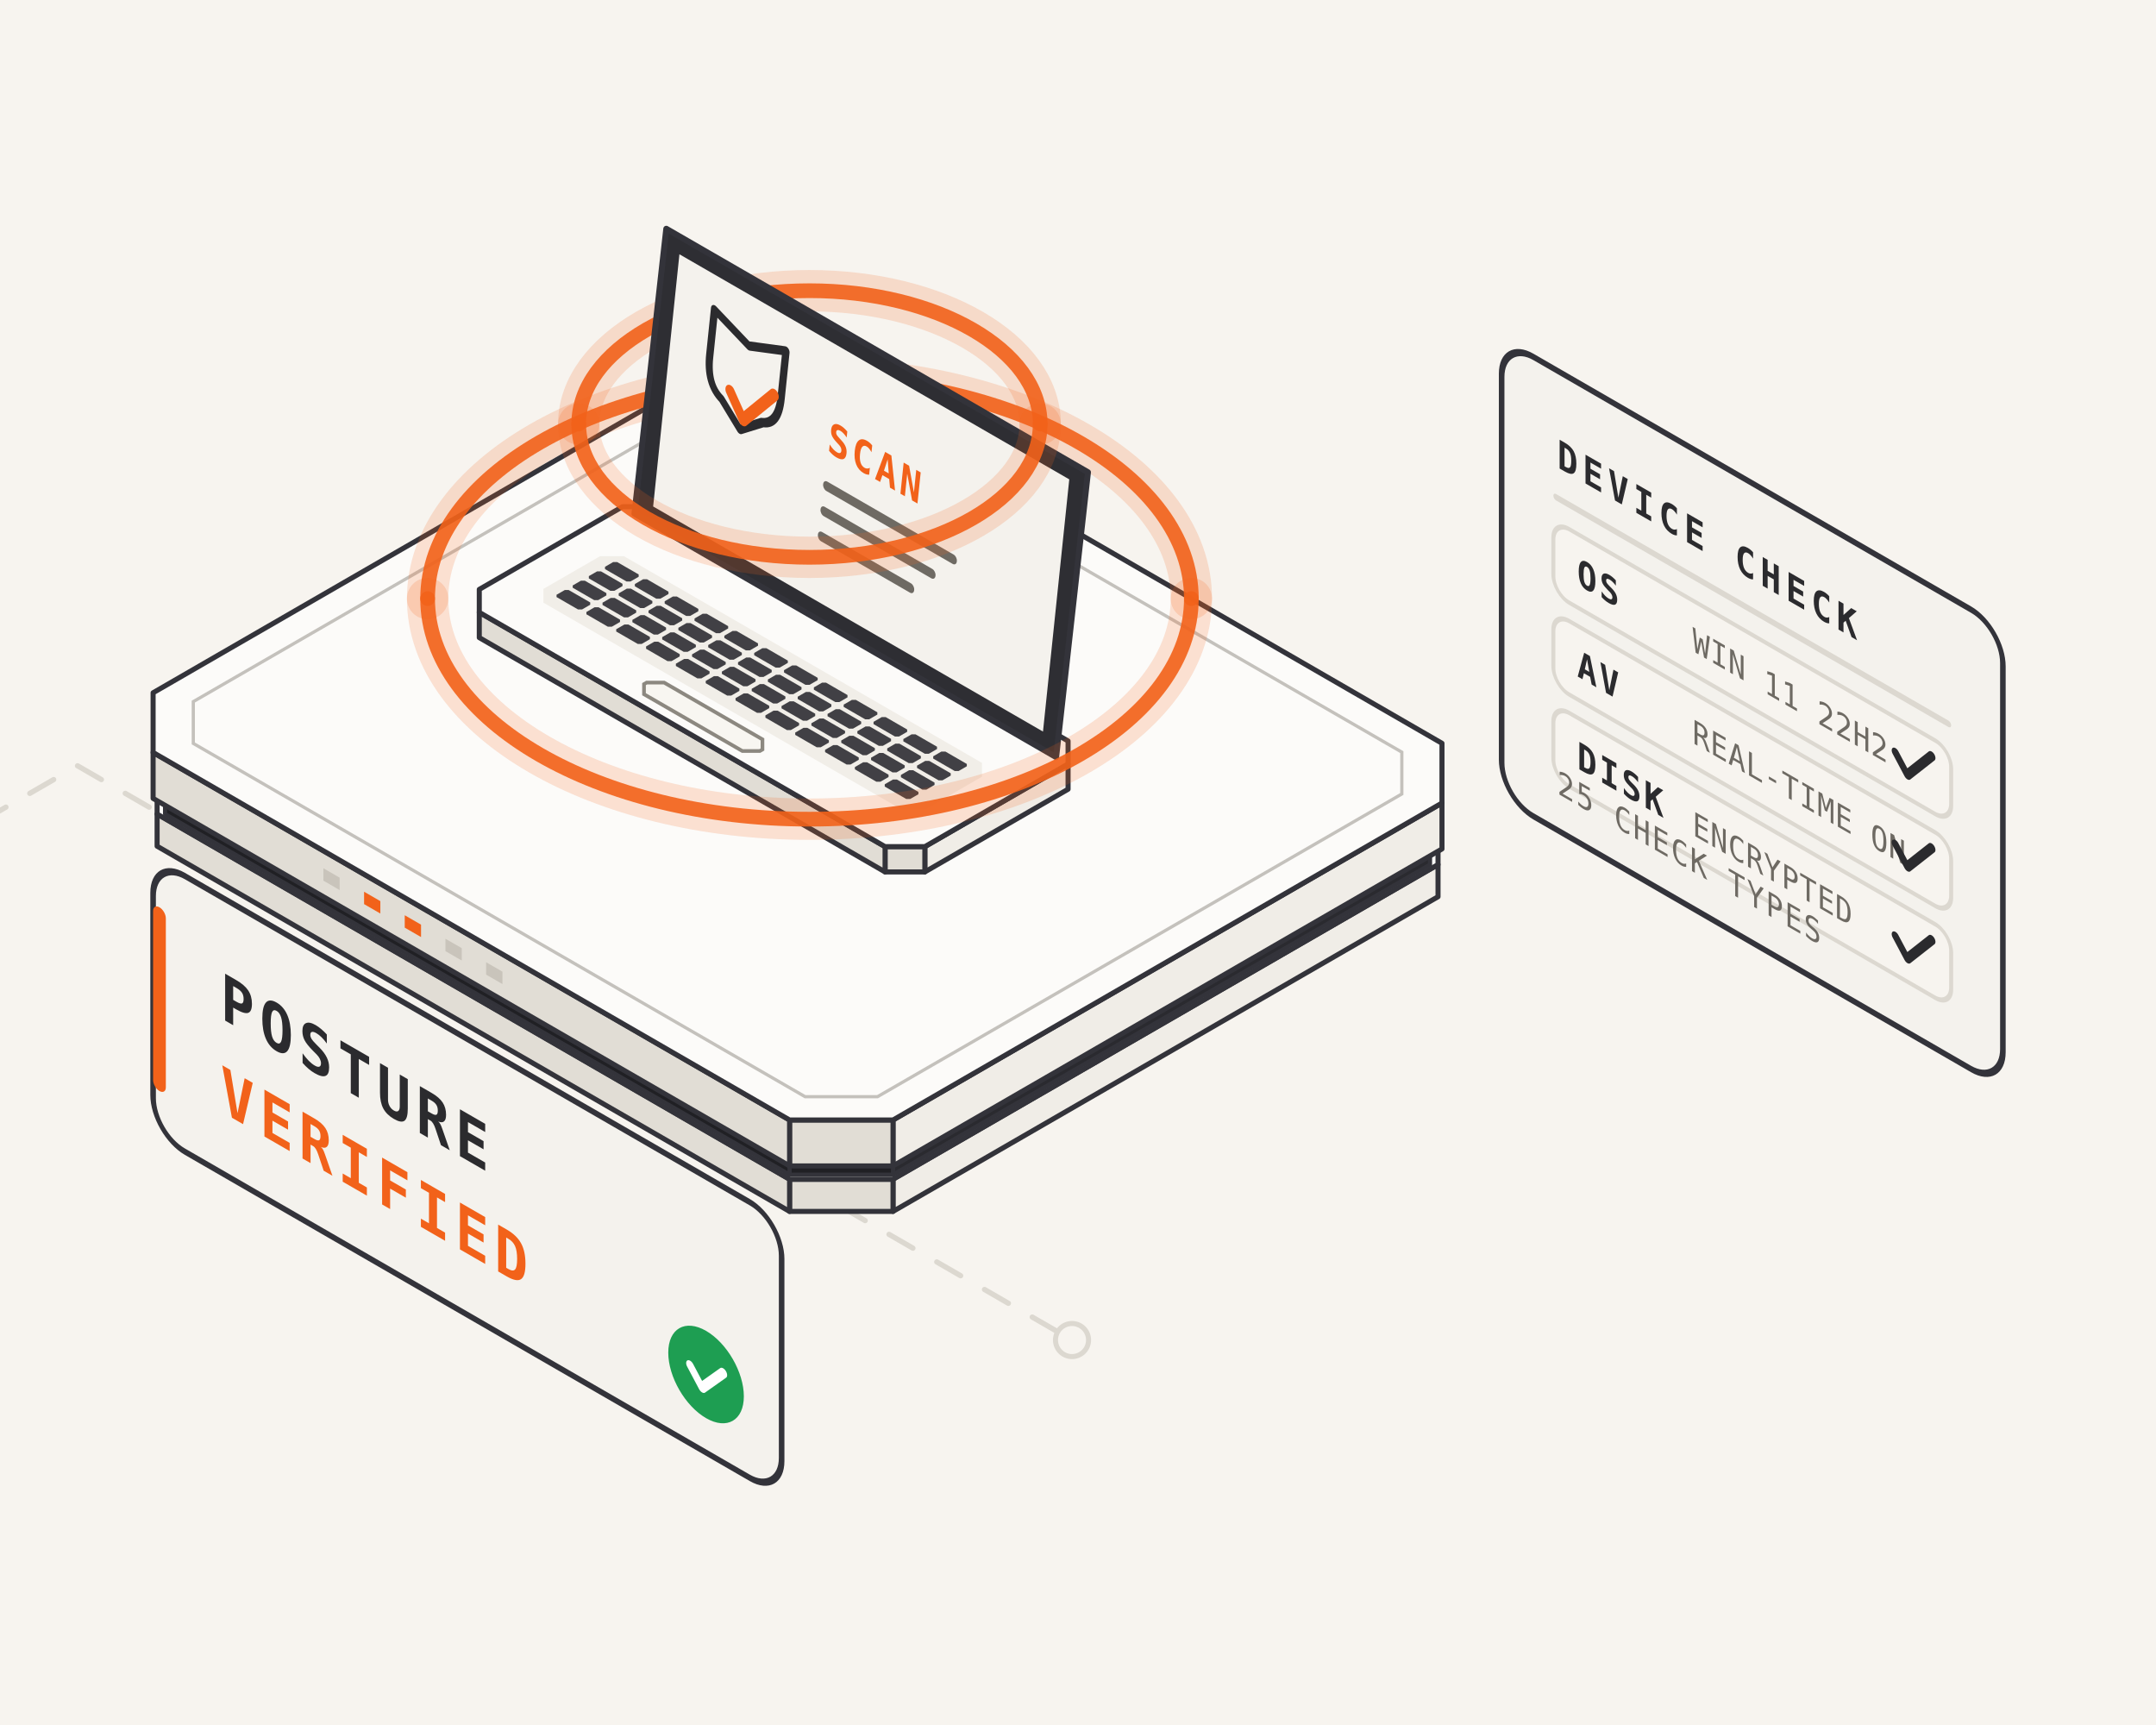
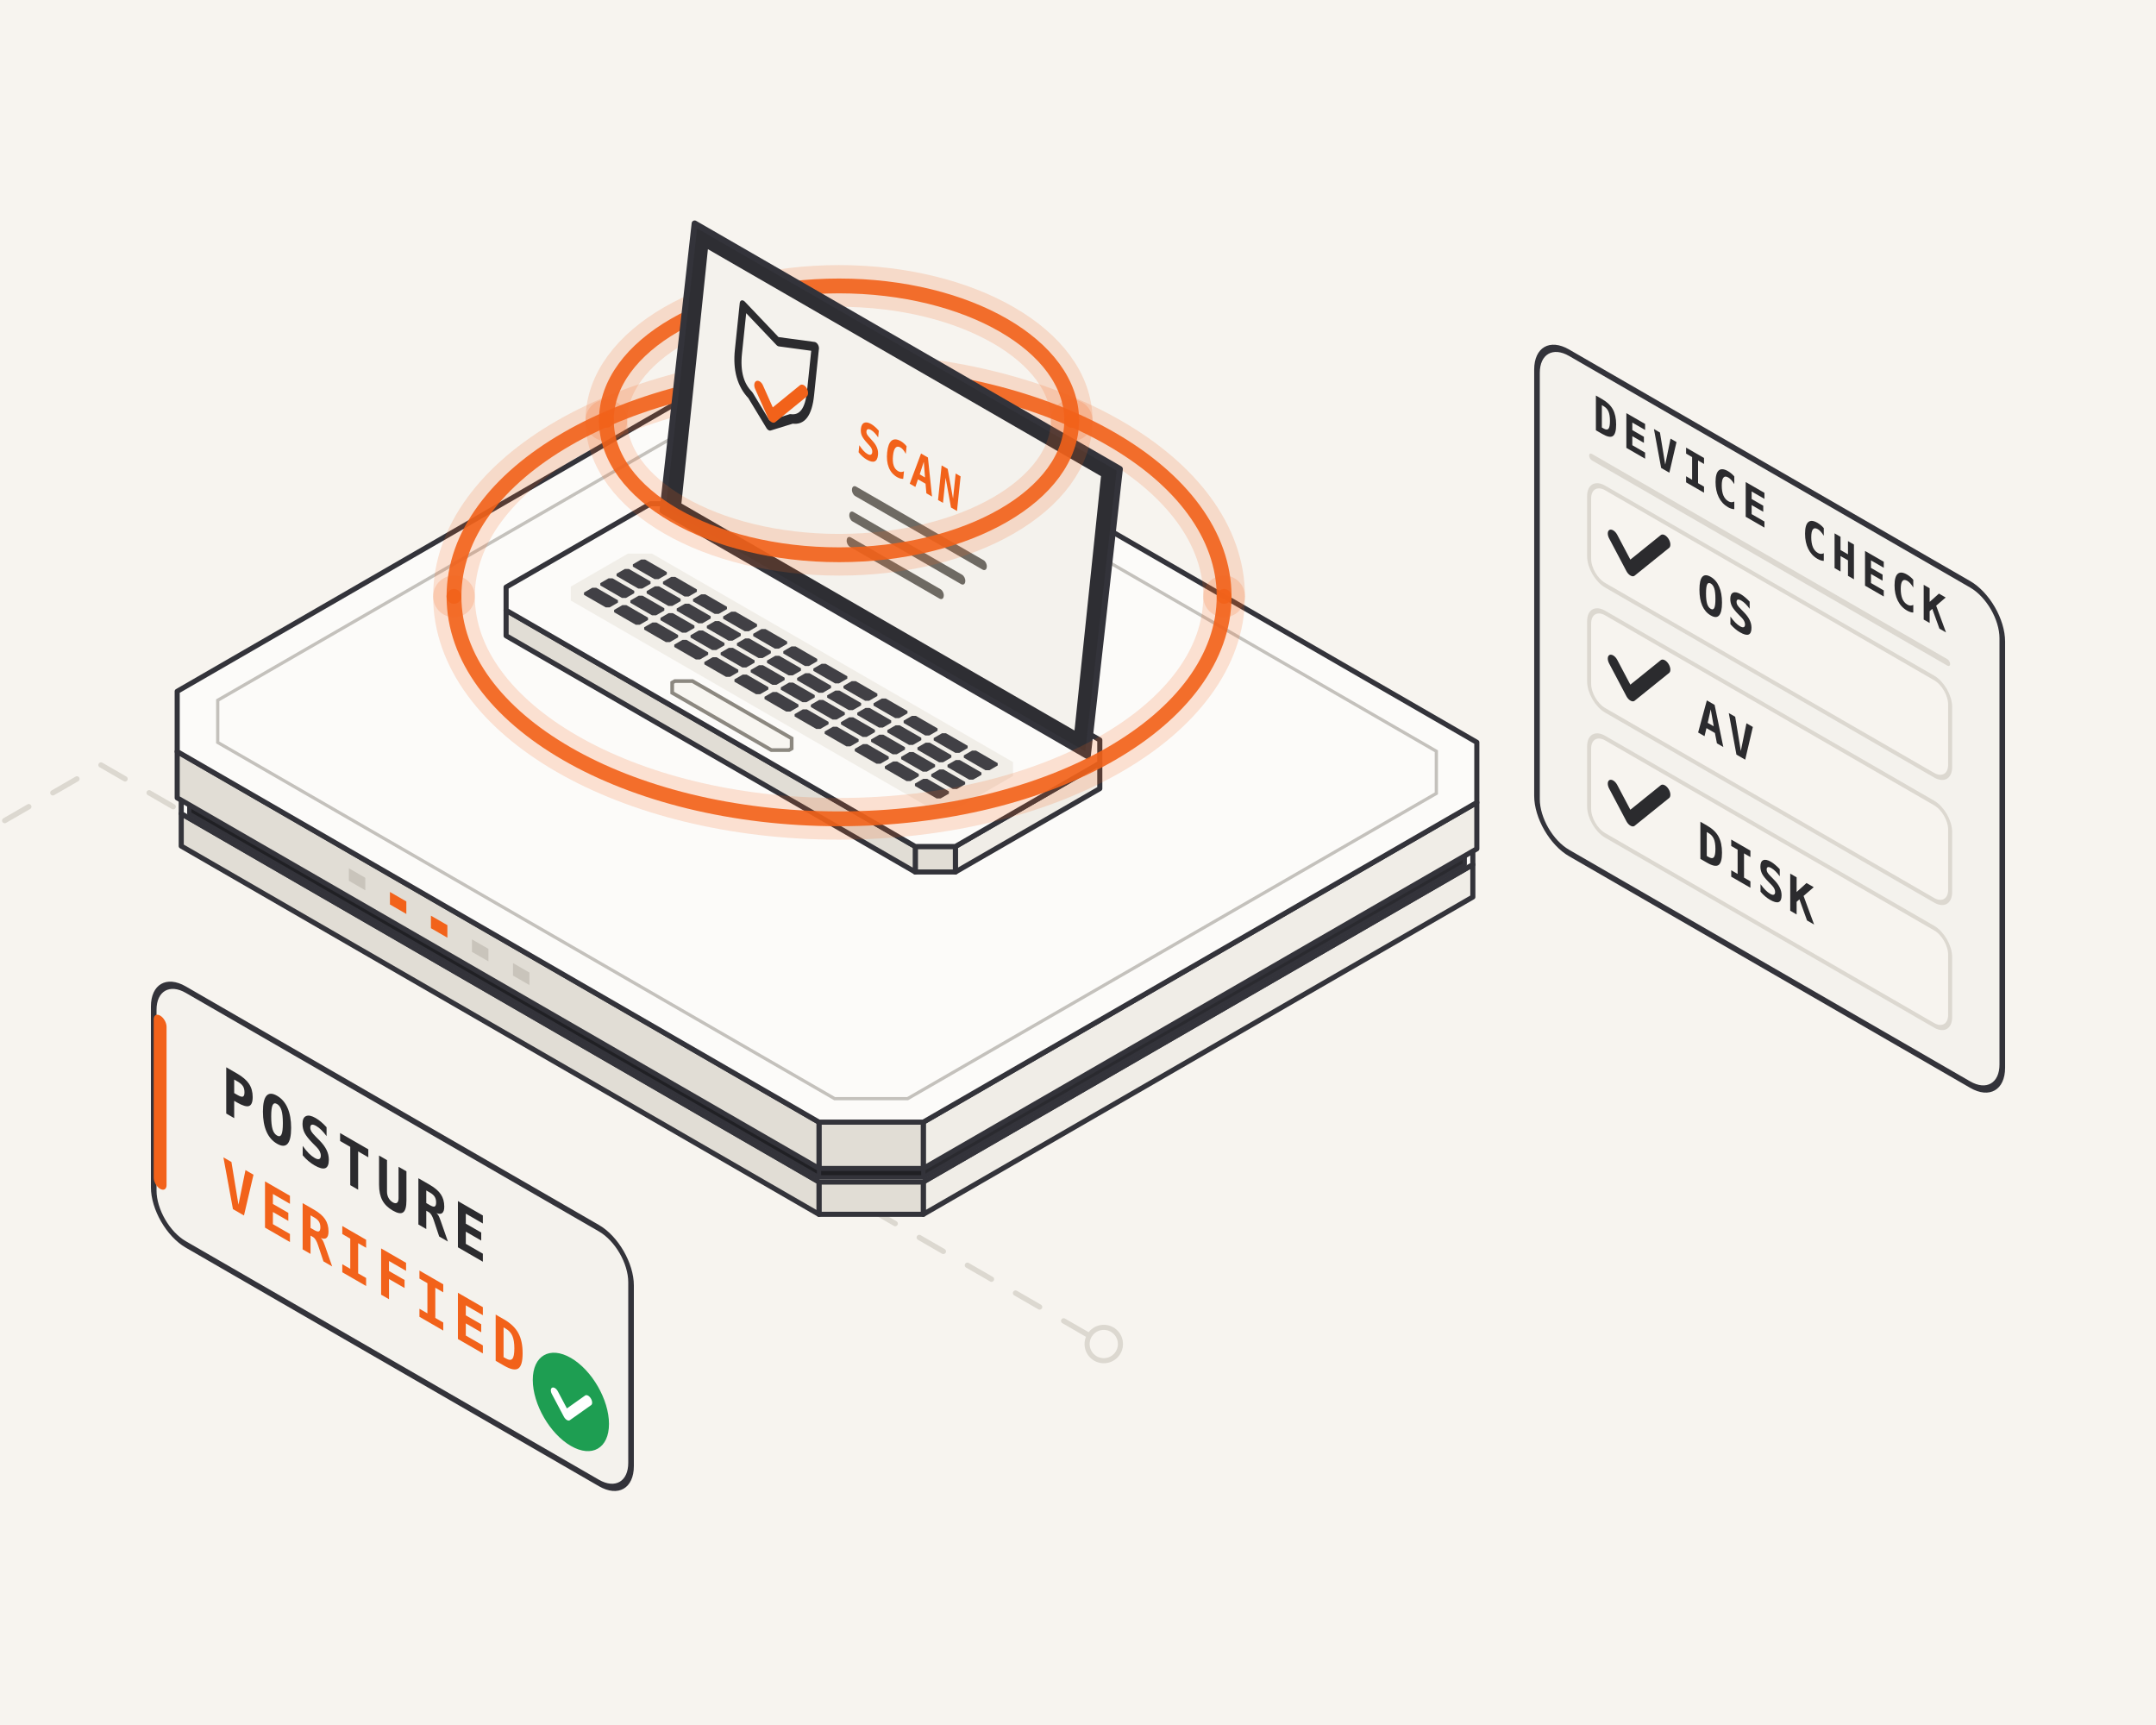
- <svg xmlns="http://www.w3.org/2000/svg" viewBox="-164.102 -111.697 469.367 375.493" role="img" aria-label="posture illustration" data-content="-130.770 -61.900 271.932 214.000">
+ <svg xmlns="http://www.w3.org/2000/svg" viewBox="-169.028 -110.144 465.484 372.387" role="img" aria-label="posture illustration" data-content="-135.845 -61.900 263.272 214.000">
  <rect x="-4000" y="-4000" width="8000" height="8000" fill="#F7F4EF" />
  <path d="M-303.11 35.00 L-207.85 90.00 L-147.22 55.00 L69.28 180.00" fill="none" stroke="#DCD8D0" stroke-width="1.15" stroke-dasharray="6 6" stroke-linejoin="round" stroke-linecap="round" />
  <circle cx="-303.11" cy="35.00" r="3.6" fill="#F7F4EF" stroke="#DCD8D0" stroke-width="1.1" />
  <circle cx="69.28" cy="180.00" r="3.6" fill="#F7F4EF" stroke="#DCD8D0" stroke-width="1.1" />
  <g>
    <polygon points="148.96,83.50 30.31,152.00 30.31,145.00 148.96,76.50" fill="#F0EDE7" stroke="#33333A" stroke-width="1.10" stroke-linejoin="round" />
    <polygon points="30.31,152.00 7.79,152.00 7.79,145.00 30.31,145.00" fill="#E1DDD5" stroke="#33333A" stroke-width="1.10" stroke-linejoin="round" />
    <polygon points="7.79,152.00 -129.90,72.50 -129.90,65.50 7.79,145.00" fill="#E1DDD5" stroke="#33333A" stroke-width="1.10" stroke-linejoin="round" />
    <polygon points="11.26,-16.00 148.96,63.50 148.96,76.50 30.31,145.00 7.79,145.00 -129.90,65.50 -129.90,52.50 -11.26,-16.00" fill="#FCFBF9" stroke="#33333A" stroke-width="1.10" stroke-linejoin="round" />
  </g>
  <g>
    <polygon points="147.22,76.50 30.31,144.00 30.31,140.60 147.22,73.10" fill="#2A2A2F" stroke="#33333A" stroke-width="0.90" stroke-linejoin="round" />
    <polygon points="30.31,144.00 7.79,144.00 7.79,140.60 30.31,140.60" fill="#202024" stroke="#33333A" stroke-width="0.90" stroke-linejoin="round" />
    <polygon points="7.79,144.00 -128.17,65.50 -128.17,62.10 7.79,140.60" fill="#202024" stroke="#33333A" stroke-width="0.90" stroke-linejoin="round" />
    <polygon points="11.26,-18.40 147.22,60.10 147.22,73.10 30.31,140.60 7.79,140.60 -128.17,62.10 -128.17,49.10 -11.26,-18.40" fill="#34343A" stroke="#33333A" stroke-width="0.90" stroke-linejoin="round" />
  </g>
  <g>
    <polygon points="149.82,73.10 30.31,142.10 30.31,132.10 149.82,63.10" fill="#F0EDE7" stroke="#33333A" stroke-width="1.10" stroke-linejoin="round" />
    <polygon points="30.31,142.10 7.79,142.10 7.79,132.10 30.31,132.10" fill="#E1DDD5" stroke="#33333A" stroke-width="1.10" stroke-linejoin="round" />
    <polygon points="7.79,142.10 -130.77,62.10 -130.77,52.10 7.79,132.10" fill="#E1DDD5" stroke="#33333A" stroke-width="1.10" stroke-linejoin="round" />
    <polygon points="11.26,-29.90 149.82,50.10 149.82,63.10 30.31,132.10 7.79,132.10 -130.77,52.10 -130.77,39.10 -11.26,-29.90" fill="#FCFBF9" stroke="#33333A" stroke-width="1.10" stroke-linejoin="round" />
  </g>
  <polygon points="7.88,-24.87 141.08,52.03 141.08,61.13 26.93,127.03 11.17,127.03 -122.02,50.13 -122.02,41.03 -7.88,-24.87" fill="none" opacity="0.50" stroke="#8C8880" stroke-width="0.70" />
  <polygon points="-93.70,80.00 -90.16,82.05 -90.16,79.35 -93.70,77.30" fill="#C9C4BB" stroke="none" stroke-width="1.00" opacity="1.00" stroke-linejoin="round" />
  <polygon points="-84.84,85.11 -81.30,87.16 -81.30,84.46 -84.84,82.41" fill="#F2621A" stroke="none" stroke-width="1.00" opacity="1.00" stroke-linejoin="round" />
  <polygon points="-75.99,90.23 -72.44,92.28 -72.44,89.58 -75.99,87.53" fill="#F2621A" stroke="none" stroke-width="1.00" opacity="1.00" stroke-linejoin="round" />
  <polygon points="-67.13,95.34 -63.58,97.39 -63.58,94.69 -67.13,92.65" fill="#C9C4BB" stroke="none" stroke-width="1.00" opacity="1.00" stroke-linejoin="round" />
  <polygon points="-58.27,100.46 -54.72,102.51 -54.72,99.81 -58.27,97.76" fill="#C9C4BB" stroke="none" stroke-width="1.00" opacity="1.00" stroke-linejoin="round" />
  <path d="M-71.01 18.60 A83.1 48.0 0 0 1 95.26 18.60" fill="none" stroke="#F2621A" stroke-width="9.0" opacity=".18" stroke-linecap="round" />
  <path d="M-71.01 18.60 A83.1 48.0 0 0 1 95.26 18.60" fill="none" stroke="#F2621A" stroke-width="3.2" opacity=".9" stroke-linecap="round" />
  <path d="M-38.11 -19.40 A50.2 29.0 0 0 1 62.35 -19.40" fill="none" stroke="#F2621A" stroke-width="9.0" opacity=".18" stroke-linecap="round" />
  <path d="M-38.11 -19.40 A50.2 29.0 0 0 1 62.35 -19.40" fill="none" stroke="#F2621A" stroke-width="3.2" opacity=".9" stroke-linecap="round" />
  <g>
    <polygon points="68.42,60.10 37.24,78.10 37.24,72.60 68.42,54.60" fill="#F0EDE7" stroke="#33333A" stroke-width="1.10" stroke-linejoin="round" />
    <polygon points="37.24,78.10 28.58,78.10 28.58,72.60 37.24,72.60" fill="#E1DDD5" stroke="#33333A" stroke-width="1.10" stroke-linejoin="round" />
    <polygon points="28.58,78.10 -59.76,27.10 -59.76,21.60 28.58,72.60" fill="#E1DDD5" stroke="#33333A" stroke-width="1.10" stroke-linejoin="round" />
    <polygon points="-19.92,-1.40 68.42,49.60 68.42,54.60 37.24,72.60 28.58,72.60 -59.76,21.60 -59.76,16.60 -28.58,-1.40" fill="#FCFBF9" stroke="#33333A" stroke-width="1.10" stroke-linejoin="round" />
  </g>
  <polygon points="-28.27,9.37 49.68,54.37 49.68,57.37 37.34,64.49 32.15,64.49 -45.80,19.49 -45.80,16.49 -33.46,9.37" fill="#F1EEE8" opacity="1.00" stroke="none" stroke-width="0.80" />
  <polygon points="-29.74,10.65 -25.06,13.35 -25.06,13.85 -26.85,14.88 -27.71,14.88 -32.39,12.18 -32.39,11.68 -30.61,10.65" fill="#2E2E33" opacity="0.90" stroke="none" stroke-width="0.80" />
  <polygon points="-23.24,14.40 -18.57,17.10 -18.57,17.60 -20.35,18.63 -21.22,18.63 -25.89,15.93 -25.89,15.43 -24.11,14.40" fill="#2E2E33" opacity="0.90" stroke="none" stroke-width="0.80" />
  <polygon points="-16.75,18.15 -12.07,20.85 -12.07,21.35 -13.86,22.38 -14.72,22.38 -19.40,19.68 -19.40,19.18 -17.61,18.15" fill="#2E2E33" opacity="0.90" stroke="none" stroke-width="0.80" />
  <polygon points="-10.25,21.90 -5.58,24.60 -5.58,25.10 -7.36,26.13 -8.23,26.13 -12.90,23.43 -12.90,22.93 -11.12,21.90" fill="#2E2E33" opacity="0.90" stroke="none" stroke-width="0.80" />
  <polygon points="-3.76,25.65 0.92,28.35 0.92,28.85 -0.87,29.88 -1.73,29.88 -6.41,27.18 -6.41,26.68 -4.62,25.65" fill="#2E2E33" opacity="0.90" stroke="none" stroke-width="0.80" />
  <polygon points="2.74,29.40 7.41,32.10 7.41,32.60 5.63,33.63 4.76,33.63 0.09,30.93 0.09,30.43 1.87,29.40" fill="#2E2E33" opacity="0.90" stroke="none" stroke-width="0.80" />
  <polygon points="9.23,33.15 13.91,35.85 13.91,36.35 12.12,37.38 11.26,37.38 6.58,34.68 6.58,34.18 8.37,33.15" fill="#2E2E33" opacity="0.90" stroke="none" stroke-width="0.80" />
  <polygon points="15.73,36.90 20.40,39.60 20.40,40.10 18.62,41.13 17.75,41.13 13.08,38.43 13.08,37.93 14.86,36.90" fill="#2E2E33" opacity="0.90" stroke="none" stroke-width="0.80" />
  <polygon points="22.22,40.65 26.90,43.35 26.90,43.85 25.11,44.88 24.25,44.88 19.57,42.18 19.57,41.68 21.36,40.65" fill="#2E2E33" opacity="0.90" stroke="none" stroke-width="0.80" />
  <polygon points="28.72,44.40 33.39,47.10 33.39,47.60 31.61,48.63 30.74,48.63 26.07,45.93 26.07,45.43 27.85,44.40" fill="#2E2E33" opacity="0.90" stroke="none" stroke-width="0.80" />
  <polygon points="35.21,48.15 39.89,50.85 39.89,51.35 38.11,52.38 37.24,52.38 32.56,49.68 32.56,49.18 34.35,48.15" fill="#2E2E33" opacity="0.90" stroke="none" stroke-width="0.80" />
  <polygon points="41.71,51.90 46.38,54.60 46.38,55.10 44.60,56.13 43.73,56.13 39.06,53.43 39.06,52.93 40.84,51.90" fill="#2E2E33" opacity="0.90" stroke="none" stroke-width="0.80" />
  <polygon points="-33.26,12.68 -28.58,15.38 -28.58,15.88 -30.36,16.91 -31.23,16.91 -35.91,14.21 -35.91,13.71 -34.12,12.68" fill="#2E2E33" opacity="0.90" stroke="none" stroke-width="0.80" />
  <polygon points="-26.76,16.43 -22.08,19.13 -22.08,19.63 -23.87,20.66 -24.73,20.66 -29.41,17.96 -29.41,17.46 -27.63,16.43" fill="#2E2E33" opacity="0.90" stroke="none" stroke-width="0.80" />
  <polygon points="-20.26,20.18 -15.59,22.88 -15.59,23.38 -17.37,24.41 -18.24,24.41 -22.92,21.71 -22.92,21.21 -21.13,20.18" fill="#2E2E33" opacity="0.90" stroke="none" stroke-width="0.80" />
  <polygon points="-13.77,23.93 -9.09,26.63 -9.09,27.13 -10.88,28.16 -11.74,28.16 -16.42,25.46 -16.42,24.96 -14.64,23.93" fill="#2E2E33" opacity="0.90" stroke="none" stroke-width="0.80" />
  <polygon points="-7.27,27.68 -2.60,30.38 -2.60,30.88 -4.38,31.91 -5.25,31.91 -9.92,29.21 -9.92,28.71 -8.14,27.68" fill="#2E2E33" opacity="0.90" stroke="none" stroke-width="0.80" />
  <polygon points="-0.78,31.43 3.90,34.13 3.90,34.63 2.11,35.66 1.25,35.66 -3.43,32.96 -3.43,32.46 -1.65,31.43" fill="#2E2E33" opacity="0.90" stroke="none" stroke-width="0.80" />
  <polygon points="5.72,35.18 10.39,37.88 10.39,38.38 8.61,39.41 7.74,39.41 3.07,36.71 3.07,36.21 4.85,35.18" fill="#2E2E33" opacity="0.90" stroke="none" stroke-width="0.80" />
  <polygon points="12.21,38.93 16.89,41.63 16.89,42.13 15.10,43.16 14.24,43.16 9.56,40.46 9.56,39.96 11.34,38.93" fill="#2E2E33" opacity="0.90" stroke="none" stroke-width="0.80" />
  <polygon points="18.71,42.68 23.38,45.38 23.38,45.88 21.60,46.91 20.73,46.91 16.06,44.21 16.06,43.71 17.84,42.68" fill="#2E2E33" opacity="0.90" stroke="none" stroke-width="0.80" />
  <polygon points="25.20,46.43 29.88,49.13 29.88,49.63 28.09,50.66 27.23,50.66 22.55,47.96 22.55,47.46 24.34,46.43" fill="#2E2E33" opacity="0.90" stroke="none" stroke-width="0.80" />
  <polygon points="31.70,50.18 36.37,52.88 36.37,53.38 34.59,54.41 33.72,54.41 29.05,51.71 29.05,51.21 30.83,50.18" fill="#2E2E33" opacity="0.90" stroke="none" stroke-width="0.80" />
  <polygon points="38.19,53.93 42.87,56.63 42.87,57.13 41.08,58.16 40.22,58.16 35.54,55.46 35.54,54.96 37.33,53.93" fill="#2E2E33" opacity="0.90" stroke="none" stroke-width="0.80" />
  <polygon points="-36.77,14.71 -32.09,17.41 -32.09,17.91 -33.88,18.94 -34.74,18.94 -39.42,16.24 -39.42,15.74 -37.64,14.71" fill="#2E2E33" opacity="0.90" stroke="none" stroke-width="0.80" />
  <polygon points="-30.28,18.46 -25.60,21.16 -25.60,21.66 -27.38,22.69 -28.25,22.69 -32.93,19.99 -32.93,19.49 -31.14,18.46" fill="#2E2E33" opacity="0.90" stroke="none" stroke-width="0.80" />
  <polygon points="-23.78,22.21 -19.10,24.91 -19.10,25.41 -20.89,26.44 -21.75,26.44 -26.43,23.74 -26.43,23.24 -24.65,22.21" fill="#2E2E33" opacity="0.90" stroke="none" stroke-width="0.80" />
  <polygon points="-17.29,25.96 -12.61,28.66 -12.61,29.16 -14.39,30.19 -15.26,30.19 -19.94,27.49 -19.94,26.99 -18.15,25.96" fill="#2E2E33" opacity="0.90" stroke="none" stroke-width="0.80" />
  <polygon points="-10.79,29.71 -6.11,32.41 -6.11,32.91 -7.90,33.94 -8.76,33.94 -13.44,31.24 -13.44,30.74 -11.66,29.71" fill="#2E2E33" opacity="0.90" stroke="none" stroke-width="0.80" />
  <polygon points="-4.30,33.46 0.38,36.16 0.38,36.66 -1.40,37.69 -2.27,37.69 -6.95,34.99 -6.95,34.49 -5.16,33.46" fill="#2E2E33" opacity="0.90" stroke="none" stroke-width="0.80" />
  <polygon points="2.20,37.21 6.88,39.91 6.88,40.41 5.09,41.44 4.23,41.44 -0.45,38.74 -0.45,38.24 1.33,37.21" fill="#2E2E33" opacity="0.90" stroke="none" stroke-width="0.80" />
  <polygon points="8.69,40.96 13.37,43.66 13.37,44.16 11.59,45.19 10.72,45.19 6.04,42.49 6.04,41.99 7.83,40.96" fill="#2E2E33" opacity="0.90" stroke="none" stroke-width="0.80" />
  <polygon points="15.19,44.71 19.87,47.41 19.87,47.91 18.08,48.94 17.22,48.94 12.54,46.24 12.54,45.74 14.32,44.71" fill="#2E2E33" opacity="0.90" stroke="none" stroke-width="0.80" />
  <polygon points="21.69,48.46 26.36,51.16 26.36,51.66 24.58,52.69 23.71,52.69 19.04,49.99 19.04,49.49 20.82,48.46" fill="#2E2E33" opacity="0.90" stroke="none" stroke-width="0.80" />
  <polygon points="28.18,52.21 32.86,54.91 32.86,55.41 31.07,56.44 30.21,56.44 25.53,53.74 25.53,53.24 27.31,52.21" fill="#2E2E33" opacity="0.90" stroke="none" stroke-width="0.80" />
  <polygon points="34.68,55.96 39.35,58.66 39.35,59.16 37.57,60.19 36.70,60.19 32.03,57.49 32.03,56.99 33.81,55.96" fill="#2E2E33" opacity="0.90" stroke="none" stroke-width="0.80" />
  <polygon points="-40.29,16.74 -35.61,19.44 -35.61,19.94 -37.39,20.97 -38.26,20.97 -42.94,18.27 -42.94,17.77 -41.15,16.74" fill="#2E2E33" opacity="0.90" stroke="none" stroke-width="0.80" />
  <polygon points="-33.79,20.49 -29.12,23.19 -29.12,23.69 -30.90,24.72 -31.77,24.72 -36.44,22.02 -36.44,21.52 -34.66,20.49" fill="#2E2E33" opacity="0.90" stroke="none" stroke-width="0.80" />
  <polygon points="-27.30,24.24 -22.62,26.94 -22.62,27.44 -24.40,28.47 -25.27,28.47 -29.95,25.77 -29.95,25.27 -28.16,24.24" fill="#2E2E33" opacity="0.90" stroke="none" stroke-width="0.80" />
  <polygon points="-20.80,27.99 -16.13,30.69 -16.13,31.19 -17.91,32.22 -18.78,32.22 -23.45,29.52 -23.45,29.02 -21.67,27.99" fill="#2E2E33" opacity="0.90" stroke="none" stroke-width="0.80" />
  <polygon points="-14.31,31.74 -9.63,34.44 -9.63,34.94 -11.41,35.97 -12.28,35.97 -16.96,33.27 -16.96,32.77 -15.17,31.74" fill="#2E2E33" opacity="0.90" stroke="none" stroke-width="0.80" />
  <polygon points="-7.81,35.49 -3.14,38.19 -3.14,38.69 -4.92,39.72 -5.79,39.72 -10.46,37.02 -10.46,36.52 -8.68,35.49" fill="#2E2E33" opacity="0.90" stroke="none" stroke-width="0.80" />
  <polygon points="-1.32,39.24 3.36,41.94 3.36,42.44 1.58,43.47 0.71,43.47 -3.97,40.77 -3.97,40.27 -2.18,39.24" fill="#2E2E33" opacity="0.90" stroke="none" stroke-width="0.80" />
  <polygon points="5.18,42.99 9.86,45.69 9.86,46.19 8.07,47.22 7.21,47.22 2.53,44.52 2.53,44.02 4.31,42.99" fill="#2E2E33" opacity="0.90" stroke="none" stroke-width="0.80" />
  <polygon points="11.67,46.74 16.35,49.44 16.35,49.94 14.57,50.97 13.70,50.97 9.02,48.27 9.02,47.77 10.81,46.74" fill="#2E2E33" opacity="0.90" stroke="none" stroke-width="0.80" />
  <polygon points="18.17,50.49 22.85,53.19 22.85,53.69 21.06,54.72 20.20,54.72 15.52,52.02 15.52,51.52 17.30,50.49" fill="#2E2E33" opacity="0.90" stroke="none" stroke-width="0.80" />
  <polygon points="24.66,54.24 29.34,56.94 29.34,57.44 27.56,58.47 26.69,58.47 22.01,55.77 22.01,55.27 23.80,54.24" fill="#2E2E33" opacity="0.90" stroke="none" stroke-width="0.80" />
  <polygon points="31.16,57.99 35.84,60.69 35.84,61.19 34.05,62.22 33.19,62.22 28.51,59.52 28.51,59.02 30.29,57.99" fill="#2E2E33" opacity="0.90" stroke="none" stroke-width="0.80" />
  <polygon points="-19.52,36.89 1.89,49.25 1.89,51.45 1.32,51.78 -2.49,51.78 -23.90,39.42 -23.90,37.22 -23.33,36.89" fill="#F8F6F1" opacity="1.00" stroke="#8C8880" stroke-width="0.80" />
  <polygon points="-25.98,0.10 65.82,53.10 72.75,-8.90 -19.05,-61.90" fill="#2E2E33" stroke="#33333A" stroke-width="1.30" opacity="1.00" stroke-linejoin="round" />
  <polygon points="-21.91,-1.45 62.96,47.55 68.68,-7.35 -16.19,-56.35" fill="#F4F2ED" stroke="none" stroke-width="1.00" opacity="1.00" stroke-linejoin="round" />
  <g transform="matrix(0.86603,0.5,-0.1096,1.05275,-16.19,-56.35)">
    <g transform="translate(7.84,4.17) scale(0.84)">
      <path d="M13.0 7.0 l10.6 -3.8 l0 11.4 q0 6.8 -4.6 8.4 l-6.1 4.6 l-6.1 -4.6 q-4.6 -1.5 -4.6 -8.4 l0 -11.4 z" fill="none" stroke="#2B2B2E" stroke-width="2.1" stroke-linejoin="round" />
      <path d="M9 20 l4.5 5 l8 -10" stroke="#F2621A" stroke-width="2.8" fill="none" stroke-linecap="round" stroke-linejoin="round" />
-       <text x="38.0" y="21.0" font-family="ui-monospace,SFMono-Regular,Menlo,monospace" font-size="10.5" font-weight="700" letter-spacing=".08em" fill="#F2621A" text-anchor="start">SCAN</text>
-       <rect x="38.0" y="28.0" width="40.0" height="2.3" rx="1.1" fill="#6E6A63" opacity="1.00" />
-       <rect x="38.0" y="34.2" width="34.4" height="2.3" rx="1.1" fill="#6E6A63" opacity="1.00" />
-       <rect x="38.0" y="40.4" width="28.8" height="2.3" rx="1.1" fill="#6E6A63" opacity="1.00" />
+       <text x="38.0" y="22.2" font-family="ui-monospace,SFMono-Regular,Menlo,monospace" font-size="11.6" font-weight="700" letter-spacing=".08em" fill="#F2621A" text-anchor="start">SCAN</text>
+       <rect x="38.0" y="30.0" width="40.0" height="2.3" rx="1.1" fill="#6E6A63" opacity="1.00" />
+       <rect x="38.0" y="36.2" width="34.4" height="2.3" rx="1.1" fill="#6E6A63" opacity="1.00" />
+       <rect x="38.0" y="42.4" width="28.8" height="2.3" rx="1.1" fill="#6E6A63" opacity="1.00" />
    </g>
  </g>
  <path d="M-71.01 18.60 A83.1 48.0 0 0 0 95.26 18.60" fill="none" stroke="#F2621A" stroke-width="9.0" opacity=".18" stroke-linecap="round" />
  <path d="M-71.01 18.60 A83.1 48.0 0 0 0 95.26 18.60" fill="none" stroke="#F2621A" stroke-width="3.2" opacity=".9" stroke-linecap="round" />
  <path d="M-38.11 -19.40 A50.2 29.0 0 0 0 62.35 -19.40" fill="none" stroke="#F2621A" stroke-width="9.0" opacity=".18" stroke-linecap="round" />
  <path d="M-38.11 -19.40 A50.2 29.0 0 0 0 62.35 -19.40" fill="none" stroke="#F2621A" stroke-width="3.2" opacity=".9" stroke-linecap="round" />
  <g transform="matrix(0.86603,0.5,0,1,162.81,-38.00)">
-     <rect x="0" y="0" width="126" height="100" rx="8" fill="#F4F2ED" stroke="#33333A" stroke-width="1.4" />
-     <text x="14.0" y="21.0" font-family="ui-monospace,SFMono-Regular,Menlo,monospace" font-size="8.6" font-weight="700" letter-spacing=".14em" fill="#2B2B2E" text-anchor="start">DEVICE CHECK</text>
-     <rect x="13.0" y="27.0" width="100.0" height="1.4" rx="0.7" fill="#DCD8D0" opacity="1.00" />
-     <rect x="13" y="33.0" width="100.0" height="16" rx="4" fill="#F7F4EF" stroke="#DCD8D0" stroke-width="1" />
-     <text x="19.0" y="44.0" font-family="ui-monospace,SFMono-Regular,Menlo,monospace" font-size="8.2" font-weight="700" letter-spacing=".08em" fill="#2B2B2E" text-anchor="start">OS</text>
-     <text x="48.0" y="44.0" font-family="ui-monospace,SFMono-Regular,Menlo,monospace" font-size="7.2" font-weight="500" letter-spacing=".02em" fill="#6E6A63" text-anchor="start">WIN 11 22H2</text>
-     <path d="M99.0 40.6 l3.0 3.4 l6.1 -7.2" stroke="#2B2B2E" stroke-width="1.9" fill="none" stroke-linecap="round" stroke-linejoin="round" />
-     <rect x="13" y="53.0" width="100.0" height="16" rx="4" fill="#F7F4EF" stroke="#DCD8D0" stroke-width="1" />
-     <text x="19.0" y="64.0" font-family="ui-monospace,SFMono-Regular,Menlo,monospace" font-size="8.2" font-weight="700" letter-spacing=".08em" fill="#2B2B2E" text-anchor="start">AV</text>
-     <text x="48.0" y="64.0" font-family="ui-monospace,SFMono-Regular,Menlo,monospace" font-size="7.2" font-weight="500" letter-spacing=".02em" fill="#6E6A63" text-anchor="start">REAL-TIME ON</text>
-     <path d="M99.0 60.6 l3.0 3.4 l6.1 -7.2" stroke="#2B2B2E" stroke-width="1.9" fill="none" stroke-linecap="round" stroke-linejoin="round" />
-     <rect x="13" y="73.0" width="100.0" height="16" rx="4" fill="#F7F4EF" stroke="#DCD8D0" stroke-width="1" />
-     <text x="19.0" y="84.0" font-family="ui-monospace,SFMono-Regular,Menlo,monospace" font-size="8.2" font-weight="700" letter-spacing=".08em" fill="#2B2B2E" text-anchor="start">DISK</text>
-     <text x="48.0" y="84.0" font-family="ui-monospace,SFMono-Regular,Menlo,monospace" font-size="7.2" font-weight="500" letter-spacing=".02em" fill="#6E6A63" text-anchor="start">ENCRYPTED</text>
-     <path d="M99.0 80.6 l3.0 3.4 l6.1 -7.2" stroke="#2B2B2E" stroke-width="1.9" fill="none" stroke-linecap="round" stroke-linejoin="round" />
-     <text x="14.0" y="92.0" font-family="ui-monospace,SFMono-Regular,Menlo,monospace" font-size="7.2" font-weight="500" letter-spacing=".06em" fill="#6E6A63" text-anchor="start">25 CHECK TYPES</text>
+     <rect x="0" y="0" width="116" height="108" rx="8" fill="#F4F2ED" stroke="#33333A" stroke-width="1.4" />
+     <text x="14.0" y="13.4" font-family="ui-monospace,SFMono-Regular,Menlo,monospace" font-size="10.3" font-weight="700" letter-spacing=".12em" fill="#2B2B2E" text-anchor="start">DEVICE CHECK</text>
+     <rect x="13.0" y="19.0" width="90.0" height="1.4" rx="0.7" fill="#DCD8D0" opacity="1.00" />
+     <rect x="13" y="24.7" width="90.0" height="21.0" rx="4" fill="#F7F4EF" stroke="#DCD8D0" stroke-width="1" />
+     <path d="M19.0 34.2 l4.3 4.9 l8.6 -10.3" stroke="#2B2B2E" stroke-width="2.7" fill="none" stroke-linecap="round" stroke-linejoin="round" />
+     <text x="40.0" y="38.9" font-family="ui-monospace,SFMono-Regular,Menlo,monospace" font-size="11.0" font-weight="700" letter-spacing=".08em" fill="#2B2B2E" text-anchor="start">OS</text>
+     <rect x="13" y="51.7" width="90.0" height="21.0" rx="4" fill="#F7F4EF" stroke="#DCD8D0" stroke-width="1" />
+     <path d="M19.0 61.2 l4.3 4.9 l8.6 -10.3" stroke="#2B2B2E" stroke-width="2.7" fill="none" stroke-linecap="round" stroke-linejoin="round" />
+     <text x="40.0" y="65.9" font-family="ui-monospace,SFMono-Regular,Menlo,monospace" font-size="11.0" font-weight="700" letter-spacing=".08em" fill="#2B2B2E" text-anchor="start">AV</text>
+     <rect x="13" y="78.7" width="90.0" height="21.0" rx="4" fill="#F7F4EF" stroke="#DCD8D0" stroke-width="1" />
+     <path d="M19.0 88.2 l4.3 4.9 l8.6 -10.3" stroke="#2B2B2E" stroke-width="2.7" fill="none" stroke-linecap="round" stroke-linejoin="round" />
+     <text x="40.0" y="92.9" font-family="ui-monospace,SFMono-Regular,Menlo,monospace" font-size="11.0" font-weight="700" letter-spacing=".08em" fill="#2B2B2E" text-anchor="start">DISK</text>
  </g>
-   <g transform="matrix(0.86603,0.5,0,1,-130.77,75.00)">
-     <rect x="0" y="0" width="158" height="60" rx="8" fill="#F4F2ED" stroke="#33333A" stroke-width="1.4" />
-     <rect x="0" y="10" width="3.2" height="40.0" rx="1.6" fill="#F2621A" />
-     <text x="17.0" y="26.4" font-family="ui-monospace,SFMono-Regular,Menlo,monospace" font-size="14.0" font-weight="700" letter-spacing=".10em" fill="#2B2B2E" text-anchor="start">POSTURE</text>
-     <text x="17.0" y="46.7" font-family="ui-monospace,SFMono-Regular,Menlo,monospace" font-size="14.0" font-weight="700" letter-spacing=".10em" fill="#F2621A" text-anchor="start">VERIFIED</text>
-     <circle cx="139.0" cy="43.0" r="9.5" fill="#1E9E52" />
-     <path d="M135.0 43.0 l3.0 3.4 l5.3 -5.9" stroke="#fff" stroke-width="2" fill="none" stroke-linecap="round" stroke-linejoin="round" />
+   <g transform="matrix(0.86603,0.5,0,1,-135.84,99.50)">
+     <rect x="0" y="0" width="119" height="55" rx="8" fill="#F4F2ED" stroke="#33333A" stroke-width="1.4" />
+     <rect x="0" y="8.8" width="3.2" height="37.4" rx="1.6" fill="#F2621A" />
+     <text x="17.0" y="21.7" font-family="ui-monospace,SFMono-Regular,Menlo,monospace" font-size="13.7" font-weight="700" letter-spacing=".10em" fill="#2B2B2E" text-anchor="start">POSTURE</text>
+     <text x="17.0" y="41.5" font-family="ui-monospace,SFMono-Regular,Menlo,monospace" font-size="13.7" font-weight="700" letter-spacing=".10em" fill="#F2621A" text-anchor="start">VERIFIED</text>
+     <circle cx="104.0" cy="41.0" r="9.5" fill="#1E9E52" />
+     <path d="M100.0 41.0 l3.0 3.4 l5.3 -5.9" stroke="#fff" stroke-width="2" fill="none" stroke-linecap="round" stroke-linejoin="round" />
  </g>
</svg>
